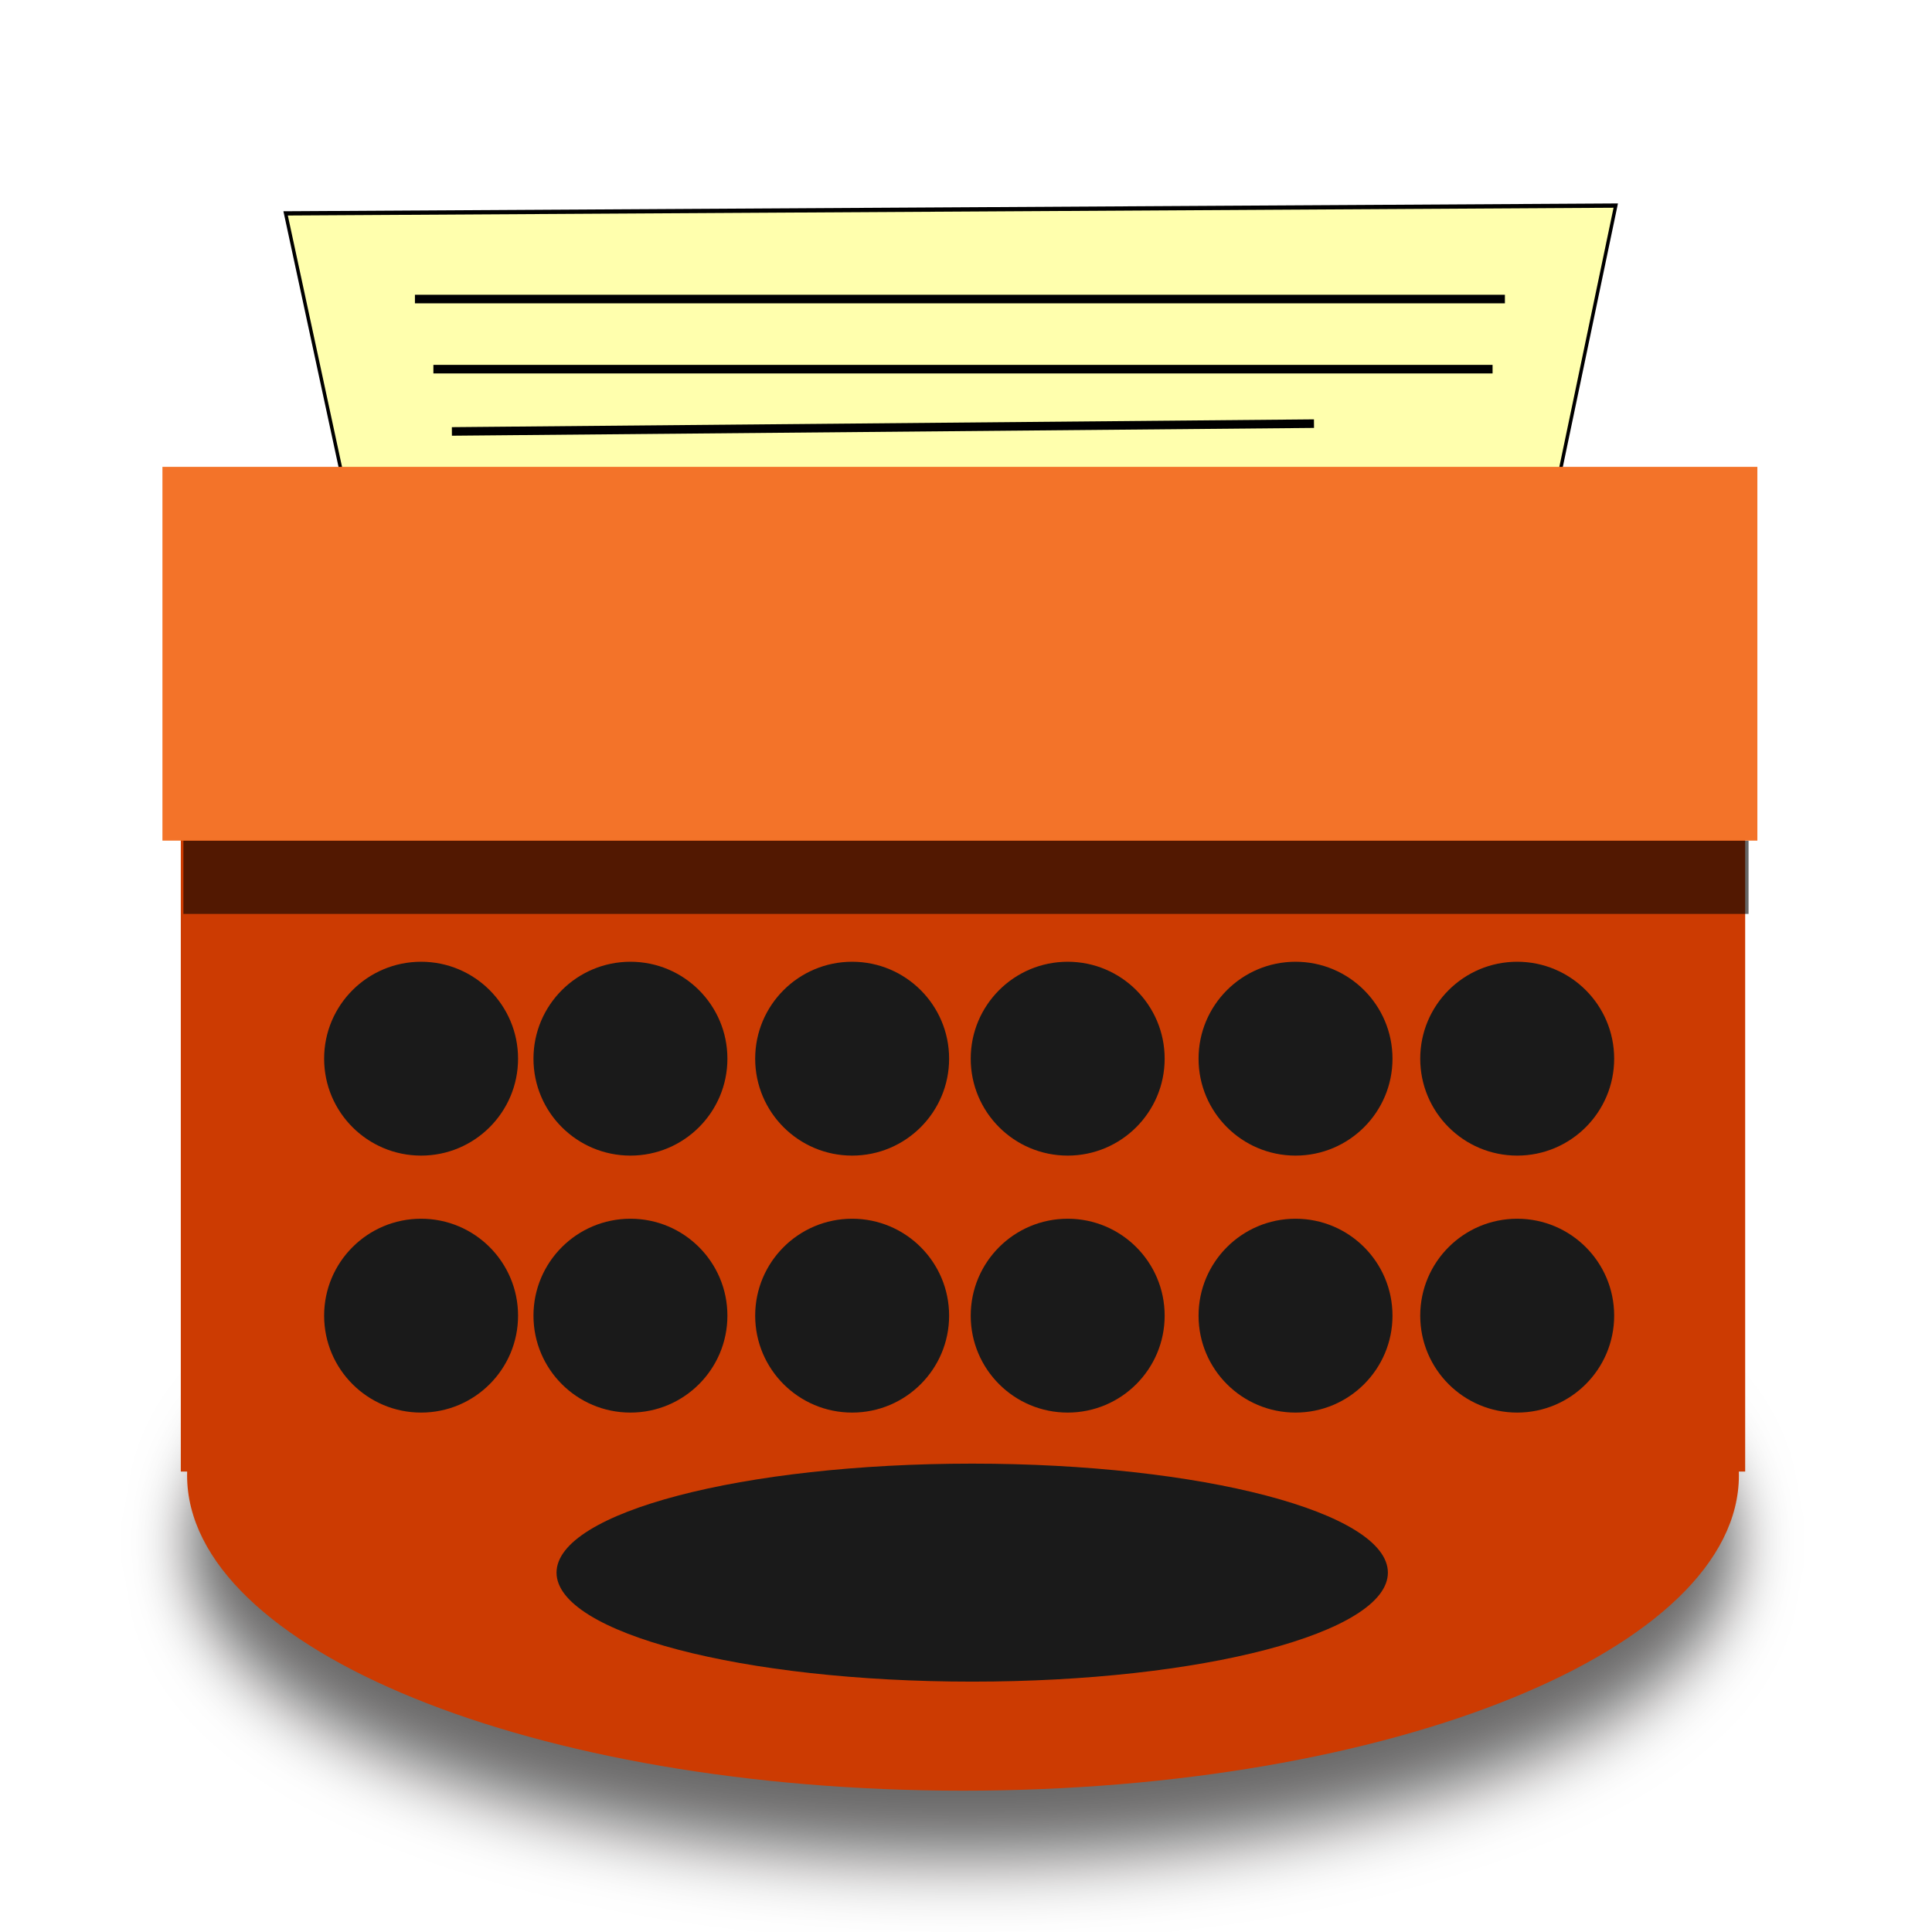
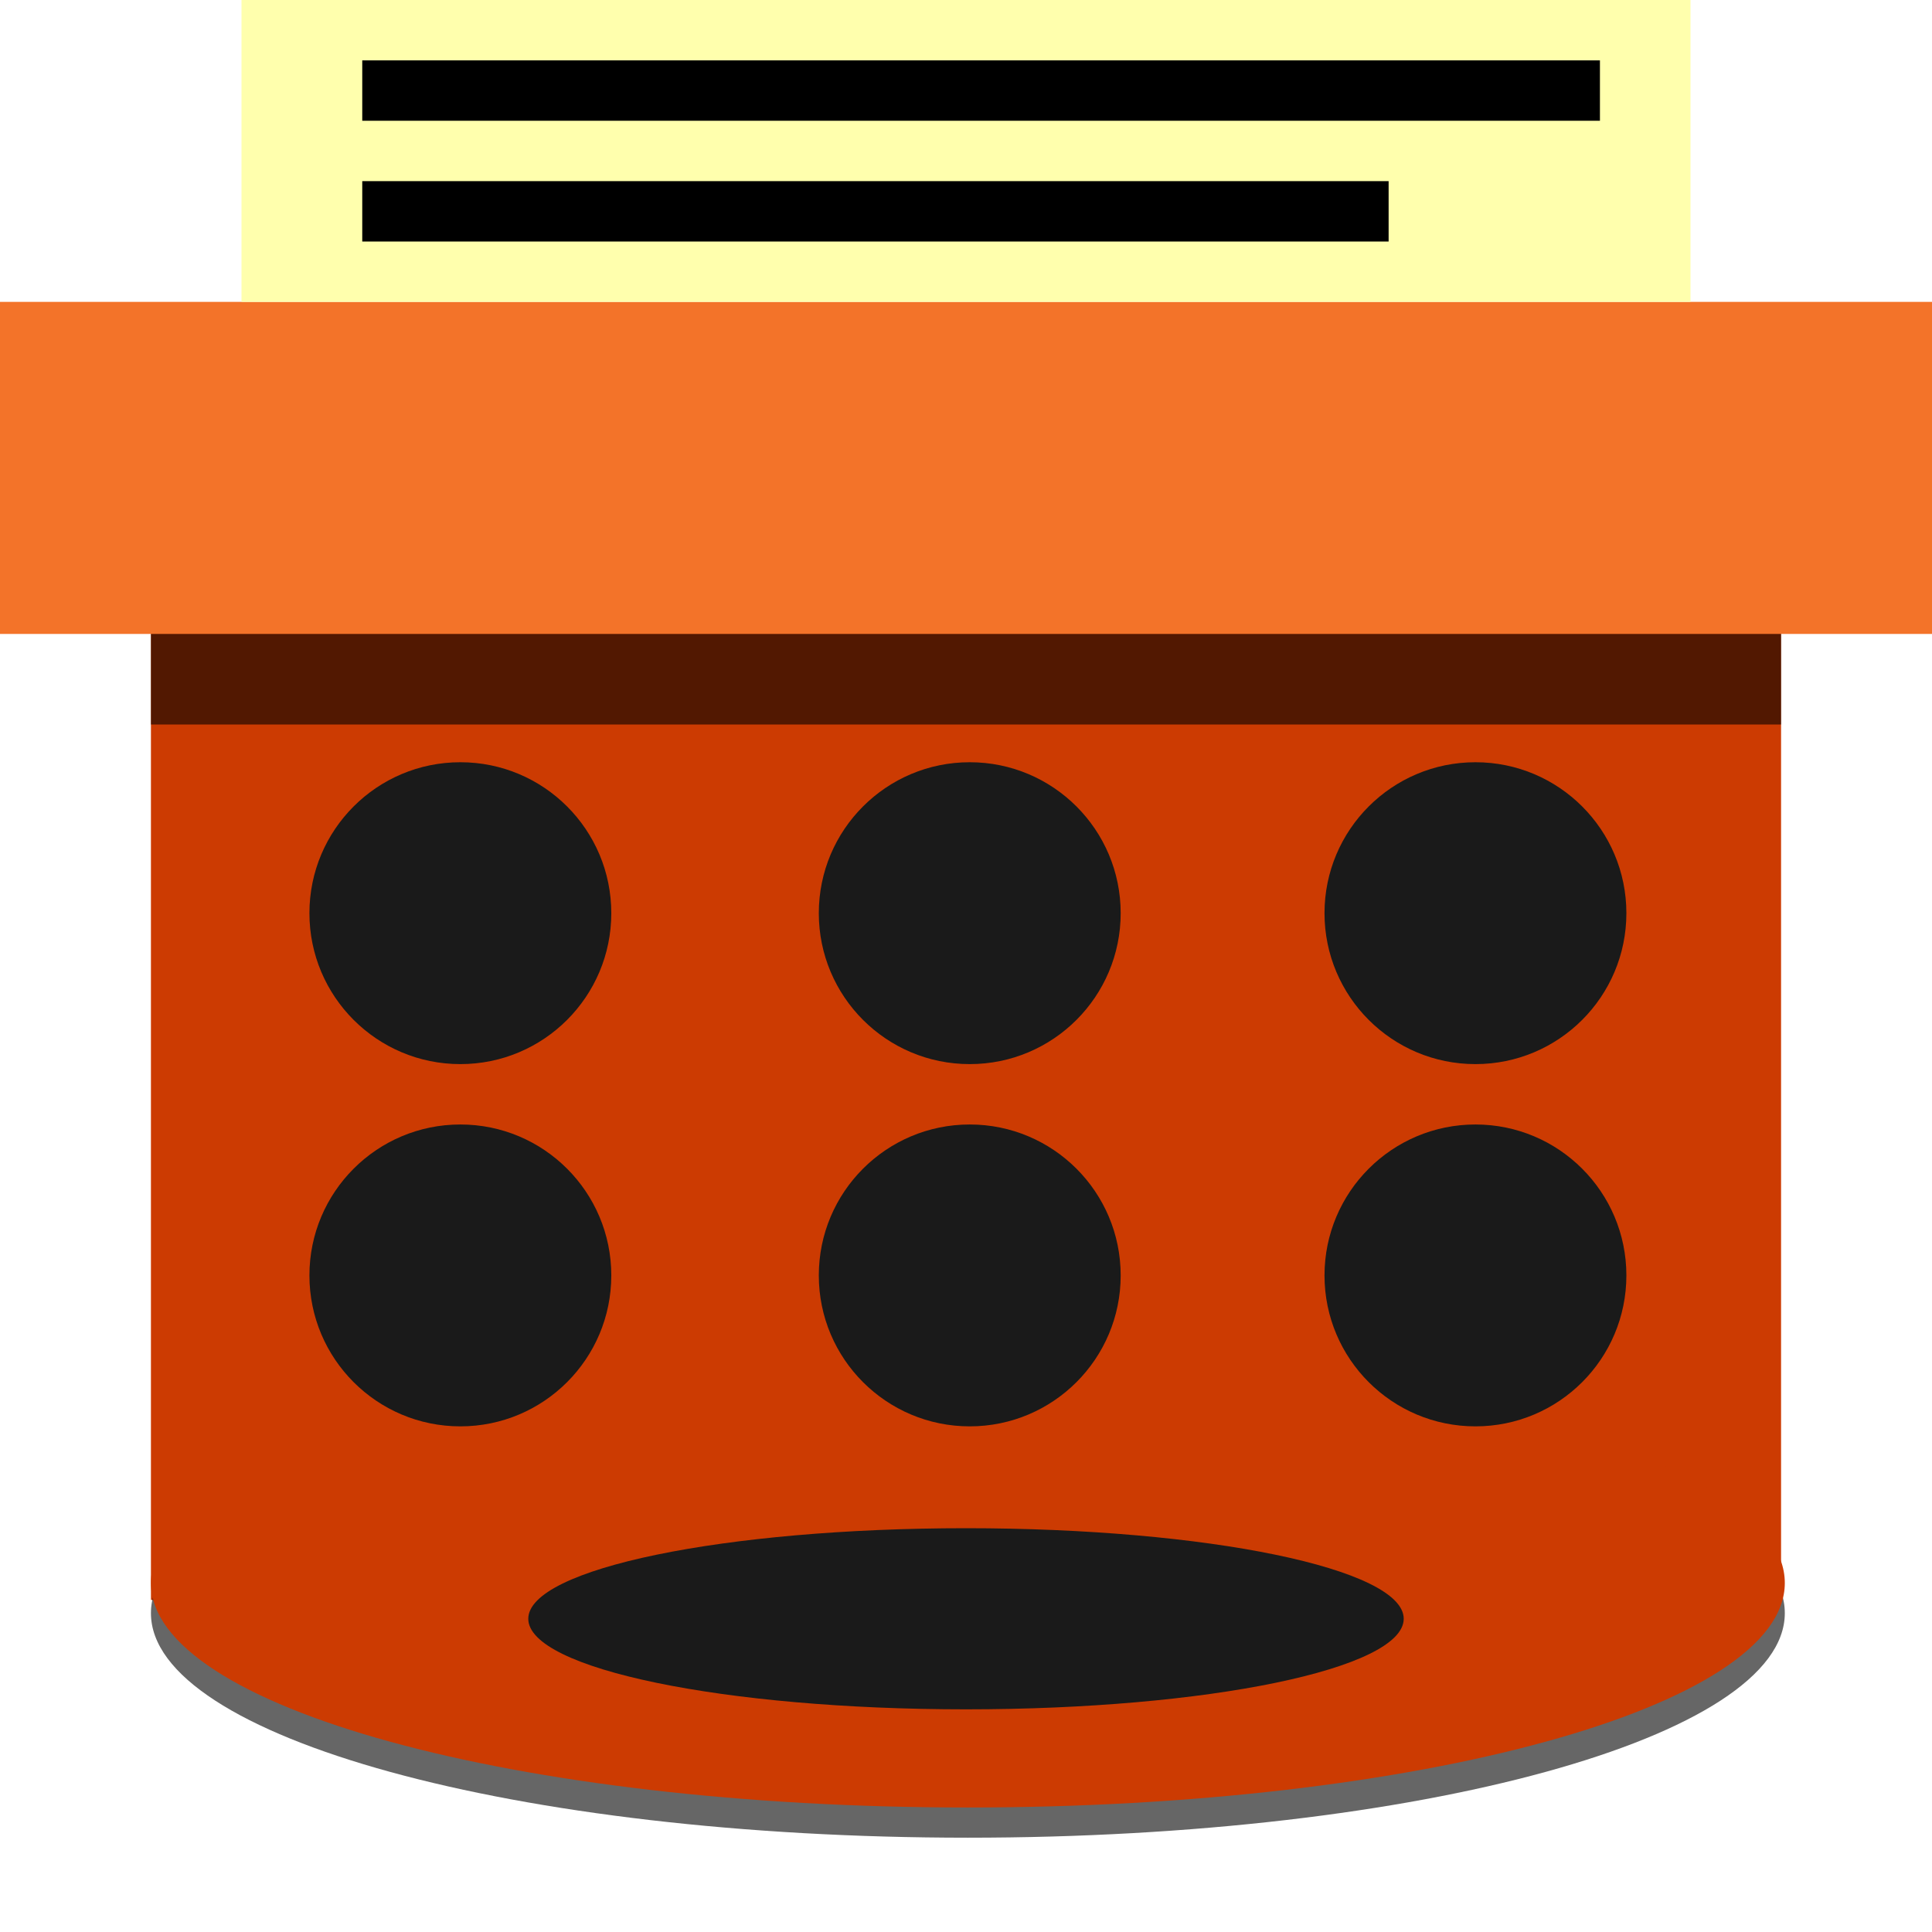
<svg xmlns="http://www.w3.org/2000/svg" xmlns:xlink="http://www.w3.org/1999/xlink" id="svg4505" height="32" width="32" version="1.1">
  <defs id="defs4507">
    <linearGradient id="linearGradient3820-7-2-2">
      <stop offset="0" style="stop-color:#3d3d3d;stop-opacity:1" id="stop3822-2-6-36" />
      <stop offset="0.5" style="stop-color:#686868;stop-opacity:0.498" id="stop3864-8-7-6" />
      <stop offset="1" style="stop-color:#686868;stop-opacity:0" id="stop3824-1-2-4" />
    </linearGradient>
    <radialGradient gradientTransform="matrix(0.1752454,0,0,0.05575992,-1.37681,18.11914)" gradientUnits="userSpaceOnUse" xlink:href="#linearGradient3820-7-2-2" id="radialGradient3043" fy="186.171" fx="99.157" r="62.769" cy="186.171" cx="99.157" />
    <linearGradient gradientTransform="matrix(0.7297297,0,0,0.7297297,-36.34608,-2.503931)" gradientUnits="userSpaceOnUse" xlink:href="#linearGradient4011" id="linearGradient3012" y2="44.341" x2="71.204" y1="6.238" x1="71.204" />
    <linearGradient id="linearGradient4011">
      <stop offset="0" style="stop-color:#ffffff;stop-opacity:1" id="stop4013" />
      <stop offset="0.508" style="stop-color:#ffffff;stop-opacity:0.235" id="stop4015" />
      <stop offset="0.835" style="stop-color:#ffffff;stop-opacity:0.157" id="stop4017" />
      <stop offset="1" style="stop-color:#ffffff;stop-opacity:0.392" id="stop4019" />
    </linearGradient>
    <linearGradient id="linearGradient2867-449-88-871-390-598-476-591-434-148-57-177-3-8-8">
      <stop offset="0" style="stop-color:#95a3ab;stop-opacity:1" id="stop3750-8-9-0" />
      <stop offset="0.262" style="stop-color:#667885;stop-opacity:1" id="stop3752-3-2-2" />
      <stop offset="0.705" style="stop-color:#485a6c;stop-opacity:1" id="stop3754-7-2-2-9" />
      <stop offset="1" style="stop-color:#273445;stop-opacity:1" id="stop3756-9-3-05" />
    </linearGradient>
    <linearGradient id="linearGradient4632-92-3-0-8-1-6-6">
      <stop offset="0" style="stop-color:#fafafa;stop-opacity:1" id="stop4634-68-8-0-2-9-1-1" />
      <stop offset="1" style="stop-color:#e1e1e1;stop-opacity:1" id="stop4636-8-21-7-1-4-9-4" />
    </linearGradient>
    <linearGradient id="linearGradient4011-7-8">
      <stop offset="0" style="stop-color:#ffffff;stop-opacity:1" id="stop4013-4" />
      <stop offset="0.508" style="stop-color:#ffffff;stop-opacity:0.235" id="stop4015-61" />
      <stop offset="0.835" style="stop-color:#ffffff;stop-opacity:0.157" id="stop4017-2" />
      <stop offset="1" style="stop-color:#ffffff;stop-opacity:0.392" id="stop4019-2" />
    </linearGradient>
    <linearGradient gradientTransform="matrix(0.3513513,0,0,0.3513513,-1.203669,15.0907)" gradientUnits="userSpaceOnUse" xlink:href="#linearGradient4011-7-8" id="linearGradient3364" y2="42.884" x2="71.204" y1="7.831" x1="71.204" />
    <radialGradient gradientTransform="matrix(0,0.8532606,-0.9026479,-2.322444e-8,31.6272,11.64569)" gradientUnits="userSpaceOnUse" xlink:href="#linearGradient4632-92-3-0-8-1-6-6" id="radialGradient3370" fy="8.45" fx="6.275" r="20" cy="8.45" cx="6.275" />
    <radialGradient gradientTransform="matrix(0,3.536587,-3.741287,-9.6260457e-8,47.61309,-13.69989)" gradientUnits="userSpaceOnUse" xlink:href="#linearGradient2867-449-88-871-390-598-476-591-434-148-57-177-3-8-8" id="radialGradient3386" fy="8.45" fx="1.198" r="20" cy="8.45" cx="1.198" />
    <linearGradient gradientTransform="matrix(0.8074983,0,0,0.833744,46.32299,-10.00994)" gradientUnits="userSpaceOnUse" xlink:href="#linearGradient3104-8-8-97-4-6-2-0-1-4-0-5-8-3-9-1-4" id="linearGradient3373-2" y2="5.176" x2="-95.838" y1="54.2" x1="-95.838" />
    <linearGradient id="linearGradient3104-8-8-97-4-6-2-0-1-4-0-5-8-3-9-1-4">
      <stop offset="0" style="stop-color:#000000;stop-opacity:0.322" id="stop3106-5-4-3-5-0-1-61-9-2-7-3-3-2-6-9-2" />
      <stop offset="1" style="stop-color:#000000;stop-opacity:0.278" id="stop3108-4-3-7-8-2-4-01-9-9-0-6-4-3-7-7-3" />
    </linearGradient>
-     <radialGradient cx="99.157" cy="186.171" r="62.769" fx="99.157" fy="186.171" id="radialGradient3018" xlink:href="#linearGradient3820-7-2-2" gradientUnits="userSpaceOnUse" gradientTransform="matrix(0.2708338,0,0,0.08762273,-2.855072,25.18723)" />
-     <linearGradient x1="71.204" y1="7.831" x2="71.204" y2="42.884" id="linearGradient3741" xlink:href="#linearGradient4011" gradientUnits="userSpaceOnUse" gradientTransform="matrix(0.5135135,0,0,0.5135135,-0.836132,22.97872)" />
-     <radialGradient cx="62.625" cy="4.625" r="10.625" fx="62.625" fy="4.625" id="radialGradient3748" xlink:href="#linearGradient3104-8-8-97-4-6-2-0-1-4-0-5-8-3-9-1-4" gradientUnits="userSpaceOnUse" gradientTransform="matrix(1.129412,0,0,0.2823525,-34.72941,43.69412)" />
-     <radialGradient r="20" fy="8.45" fx="6.275" cy="8.45" cx="6.275" gradientTransform="matrix(0,1.218944,-1.289497,-3.3177771e-8,46.89601,18.35099)" gradientUnits="userSpaceOnUse" id="radialGradient3398" xlink:href="#linearGradient4632-92-3-0-8-1-6-6" />
-     <linearGradient y2="5.176" x2="-95.838" y1="54.2" x1="-95.838" gradientTransform="matrix(0.8074983,0,0,0.833744,113.0116,-2.35899)" gradientUnits="userSpaceOnUse" id="linearGradient4200-6" xlink:href="#linearGradient3104-8-8-97-4-6-2-0-1-4-0-5-8-3-9-1-4" />
-     <linearGradient xlink:href="#linearGradient4011" id="linearGradient3540" gradientUnits="userSpaceOnUse" gradientTransform="matrix(1.054054,0,0,1.054054,-51.611,-2.727901)" x1="71.204" y1="6.238" x2="71.204" y2="44.341" />
-     <radialGradient xlink:href="#linearGradient2867-449-88-871-390-598-476-591-434-148-57-177-3-8-8" id="radialGradient3543" gradientUnits="userSpaceOnUse" gradientTransform="matrix(0,5.000002,-5.289406,-1.3609237e-7,68.69436,-17.9895)" cx="1.198" cy="8.45" fx="1.198" fy="8.45" r="20" />
-     <linearGradient id="linearGradient4806">
-       <stop offset="0" style="stop-color:#ffffff;stop-opacity:1" id="stop4808" />
-       <stop offset="0.424" style="stop-color:#ffffff;stop-opacity:0.235" id="stop4810" />
-       <stop offset="0.821" style="stop-color:#ffffff;stop-opacity:0.157" id="stop4812" />
-       <stop offset="1" style="stop-color:#ffffff;stop-opacity:0.392" id="stop4814" />
-     </linearGradient>
-     <linearGradient gradientTransform="matrix(2.326875,0,0,2.326875,-135.9447,-32.84278)" gradientUnits="userSpaceOnUse" xlink:href="#linearGradient4806" id="linearGradient3293" y2="40.496" x2="71.204" y1="15.369" x1="71.204" />
-     <linearGradient gradientTransform="matrix(0.7297297,0,0,0.7297297,-4.346082,29.49607)" gradientUnits="userSpaceOnUse" xlink:href="#linearGradient4011" id="linearGradient3306" y2="42.884" x2="71.204" y1="7.831" x1="71.204" />
-     <linearGradient gradientTransform="matrix(1.115117,0,0,1.151361,154.3493,-4.97194)" gradientUnits="userSpaceOnUse" xlink:href="#linearGradient3104-8-8-97-4-6-2-0-1-4-0-5-8-3-9-1-4" id="linearGradient3315" y2="5.176" x2="-95.838" y1="54.2" x1="-95.838" />
-     <radialGradient gradientTransform="matrix(0,7.195125,-7.611584,-1.9584024e-7,96.31628,-28.42392)" gradientUnits="userSpaceOnUse" xlink:href="#linearGradient2867-449-88-871-390-598-476-591-434-148-57-177-3-8-8" id="radialGradient3328" fy="8.45" fx="1.198" r="20" cy="8.45" cx="1.198" />
-     <radialGradient gradientTransform="matrix(1.317647,0,0,0.37647,-34.51765,58.25882)" gradientUnits="userSpaceOnUse" xlink:href="#linearGradient3104-8-8-97-4-6-2-0-1-4-0-5-8-3-9-1-4" id="radialGradient3384" fy="4.625" fx="62.625" r="10.625" cy="4.625" cx="62.625" />
-     <radialGradient gradientTransform="matrix(0,1.706521,-1.805296,-4.6448879e-8,63.25441,23.29139)" gradientUnits="userSpaceOnUse" xlink:href="#linearGradient4632-92-3-0-8-1-6-6" id="radialGradient3399" fy="8.45" fx="6.275" r="20" cy="8.45" cx="6.275" />
-     <radialGradient r="62.769" fy="185.297" fx="99.189" cy="185.297" cx="99.189" gradientTransform="matrix(0.3823536,7.5555777e-8,-1.8372241e-8,0.1115198,-5.925427,36.33585)" gradientUnits="userSpaceOnUse" id="radialGradient3300-9" xlink:href="#linearGradient3104-8-8-97-4-6-2-0-1-4-0-5-8-3-9-1-4" />
-     <radialGradient r="62.769" fy="185.297" fx="99.189" cy="185.297" cx="99.189" gradientTransform="matrix(0.2549024,5.3967361e-8,-1.2248161e-8,0.07965545,6.716382,44.24067)" gradientUnits="userSpaceOnUse" id="radialGradient4192" xlink:href="#linearGradient3104-8-8-97-4-6-2-0-1-4-0-5-8-3-9-1-4" />
-     <linearGradient y2="40.496" x2="71.204" y1="15.369" x1="71.204" gradientTransform="matrix(4.16388,0,0,4.16388,-236.0326,-50.53443)" gradientUnits="userSpaceOnUse" id="linearGradient3118" xlink:href="#linearGradient4806" />
-     <radialGradient r="62.769" fy="186.171" fx="99.157" cy="186.171" cx="99.157" gradientTransform="matrix(0.6850502,0,0,0.2150277,-3.927532,68.46817)" gradientUnits="userSpaceOnUse" id="radialGradient3163" xlink:href="#linearGradient3820-7-2-2" />
-     <linearGradient id="linearGradient3242-7-3-8-0-4-58-06">
-       <stop id="stop3244-5-8-5-6-4-3-8" style="stop-color:#cdf87e;stop-opacity:1" offset="0" />
-       <stop id="stop3246-9-5-1-5-3-0-7" style="stop-color:#a2e34f;stop-opacity:1" offset="0.262" />
-       <stop id="stop3248-7-2-0-7-5-35-9" style="stop-color:#68b723;stop-opacity:1" offset="0.661" />
-       <stop id="stop3250-8-2-8-5-6-40-4" style="stop-color:#1d7e0d;stop-opacity:1" offset="1" />
-     </linearGradient>
-     <radialGradient cx="66.127" cy="48.768" r="31" fx="66.127" fy="48.768" id="radialGradient3381" xlink:href="#linearGradient3242-7-3-8-0-4-58-06" gradientUnits="userSpaceOnUse" gradientTransform="matrix(0,2.423525,-2.639279,0,226.369,-84.88818)" />
-     <linearGradient x1="24.139" y1="9.176" x2="24.139" y2="37.13" id="linearGradient3030" xlink:href="#linearGradient4361" gradientUnits="userSpaceOnUse" gradientTransform="matrix(2.113467,0,0,1.645562,50.72421,61.89995)" />
-     <linearGradient id="linearGradient4361">
-       <stop id="stop4363" style="stop-color:#ffffff;stop-opacity:1" offset="0" />
-       <stop id="stop4365" style="stop-color:#ffffff;stop-opacity:0.235" offset="0" />
-       <stop id="stop4367" style="stop-color:#ffffff;stop-opacity:0.157" offset="1" />
-       <stop id="stop4369" style="stop-color:#ffffff;stop-opacity:0.392" offset="1" />
-     </linearGradient>
-     <linearGradient x1="24.139" y1="19.795" x2="24.139" y2="26.485" id="linearGradient3030-1" xlink:href="#linearGradient4351" gradientUnits="userSpaceOnUse" gradientTransform="matrix(1.659245,0,0,2.092852,60.83215,51.57179)" />
-     <linearGradient id="linearGradient4351">
-       <stop id="stop4353" style="stop-color:#ffffff;stop-opacity:1" offset="0" />
-       <stop id="stop4355" style="stop-color:#ffffff;stop-opacity:0.235" offset="0" />
-       <stop id="stop4357" style="stop-color:#ffffff;stop-opacity:0.157" offset="1" />
-       <stop id="stop4359" style="stop-color:#ffffff;stop-opacity:0.392" offset="1" />
-     </linearGradient>
-     <radialGradient gradientTransform="matrix(-9.9735355e-6,17.90064,18.57144,0,-152.285,218.151)" gradientUnits="userSpaceOnUse" xlink:href="#linearGradient2867-449-88-871-390-598-476-591-434-148-57-177-3-8-8" id="radialGradient3183" fy="11.546" fx="-14.891" r="20" cy="11.546" cx="-14.891" />
-     <filter height="1.271" y="-0.135" width="1.087" x="-0.044" id="filter6943" style="color-interpolation-filters:sRGB">
-       <feGaussianBlur id="feGaussianBlur6945" stdDeviation="0.831" />
-     </filter>
  </defs>
-   <g transform="matrix(0.5609778,0,0,0.7093966,-2.205198,-6.584488)" id="layer1">
-     <path style="opacity:1;fill:#ffffad;fill-opacity:1;fill-rule:evenodd;stroke:#000000;stroke-width:0.1;stroke-linecap:butt;stroke-linejoin:miter;stroke-miterlimit:4;stroke-dasharray:none;stroke-opacity:1" d="m 14,20.264 -1.636,-6 39.273,-0.182 -1.636,6.182 z" id="path4218" />
-     <path style="fill:none;fill-rule:evenodd;stroke:#000000;stroke-width:0.2;stroke-linecap:butt;stroke-linejoin:miter;stroke-miterlimit:4;stroke-dasharray:none;stroke-opacity:1" d="m 16.182,16.264 32.182,0" id="path4246" />
-     <path style="fill:none;fill-rule:evenodd;stroke:#000000;stroke-width:0.2;stroke-linecap:butt;stroke-linejoin:miter;stroke-miterlimit:4;stroke-dasharray:none;stroke-opacity:1" d="m 16.727,17.901 31.091,0 0.182,0" id="path4248" />
-     <path style="fill:none;fill-rule:evenodd;stroke:#000000;stroke-width:0.2;stroke-linecap:butt;stroke-linejoin:miter;stroke-miterlimit:4;stroke-dasharray:none;stroke-opacity:1" d="M 17.273,19.355 42.727,19.173" id="path4252" />
-     <ellipse ry="7.364" rx="22.909" cy="45.284" cx="32.364" id="ellipse6545" style="opacity:0.6;fill:#030101;fill-opacity:1;fill-rule:nonzero;stroke:none;stroke-linecap:square;stroke-linejoin:bevel;stroke-opacity:1;filter:url(#filter6943)" />
-     <rect y="48.71" x="17.794" height="3.114" width="30.515" id="rect6543" style="opacity:0.199;fill:none;fill-opacity:0.859;fill-rule:nonzero;stroke:none;stroke-width:0.088;stroke-linecap:square;stroke-linejoin:miter;stroke-miterlimit:4;stroke-dasharray:none;stroke-opacity:0" />
-     <text xml:space="preserve" style="font-style:normal;font-weight:normal;font-size:15px;line-height:125%;font-family:sans-serif;letter-spacing:0px;word-spacing:0px;fill:#000000;fill-opacity:1;stroke:none;stroke-width:1px;stroke-linecap:butt;stroke-linejoin:miter;stroke-opacity:1" x="22.182" y="14.727" id="text4238">
-       <tspan id="tspan4240" x="22.182" y="14.727" />
-     </text>
-     <ellipse style="opacity:1;fill:#cc3b02;fill-opacity:1;fill-rule:nonzero;stroke:none;stroke-linecap:square;stroke-linejoin:bevel;stroke-opacity:1" id="path3360" cx="32.364" cy="43.727" rx="22.909" ry="7.364" />
-     <rect style="fill:#cc3b02;fill-opacity:1;fill-rule:nonzero;stroke:none;stroke-width:0.992;stroke-linecap:square;stroke-linejoin:bevel;stroke-opacity:1" id="rect3362" width="46.189" height="21.098" x="9.269" y="22.542" />
-     <ellipse ry="2.863" rx="2.263" transform="matrix(0,-1,1,0,0,0)" style="fill:#1a1a1a;fill-opacity:1;fill-rule:nonzero;stroke:none;stroke-linecap:square;stroke-linejoin:bevel;stroke-opacity:1" id="path3366" cx="-34" cy="16.364" />
-     <rect style="fill:#f37329;fill-opacity:1;fill-rule:nonzero;stroke:none;stroke-linecap:square;stroke-linejoin:bevel;stroke-opacity:1" id="rect3364" width="47.091" height="8.727" x="8.727" y="20.182" />
-     <ellipse transform="matrix(0,1,-1,0,0,0)" ry="2.863" rx="2.263" cy="-22.545" cx="34" id="circle3370" style="fill:#1a1a1a;fill-opacity:1;fill-rule:nonzero;stroke:none;stroke-linecap:square;stroke-linejoin:bevel;stroke-opacity:1" />
-     <ellipse transform="matrix(0,1,-1,0,0,0)" ry="2.863" rx="2.263" style="fill:#1a1a1a;fill-opacity:1;fill-rule:nonzero;stroke:none;stroke-linecap:square;stroke-linejoin:bevel;stroke-opacity:1" id="circle3372" cx="34" cy="-29.091" />
-     <ellipse transform="matrix(0,1,-1,0,0,0)" ry="2.863" rx="2.263" cy="-35.455" cx="34" id="circle3374" style="fill:#1a1a1a;fill-opacity:1;fill-rule:nonzero;stroke:none;stroke-linecap:square;stroke-linejoin:bevel;stroke-opacity:1" />
-     <ellipse transform="matrix(0,1,-1,0,0,0)" ry="2.863" rx="2.263" style="fill:#1a1a1a;fill-opacity:1;fill-rule:nonzero;stroke:none;stroke-linecap:square;stroke-linejoin:bevel;stroke-opacity:1" id="circle3376" cx="34" cy="-42.182" />
-     <ellipse transform="matrix(0,1,-1,0,0,0)" ry="2.863" rx="2.263" cy="-48.727" cx="34" id="circle3378" style="fill:#1a1a1a;fill-opacity:1;fill-rule:nonzero;stroke:none;stroke-linecap:square;stroke-linejoin:bevel;stroke-opacity:1" />
-     <ellipse transform="matrix(0,1,-1,0,0,0)" ry="2.863" rx="2.263" cy="-16.364" cx="40" id="circle3380" style="fill:#1a1a1a;fill-opacity:1;fill-rule:nonzero;stroke:none;stroke-linecap:square;stroke-linejoin:bevel;stroke-opacity:1" />
-     <ellipse transform="matrix(0,1,-1,0,0,0)" ry="2.863" rx="2.263" style="fill:#1a1a1a;fill-opacity:1;fill-rule:nonzero;stroke:none;stroke-linecap:square;stroke-linejoin:bevel;stroke-opacity:1" id="circle3382" cx="40" cy="-22.545" />
-     <ellipse transform="matrix(0,1,-1,0,0,0)" ry="2.863" rx="2.263" cy="-29.091" cx="40" id="circle3384" style="fill:#1a1a1a;fill-opacity:1;fill-rule:nonzero;stroke:none;stroke-linecap:square;stroke-linejoin:bevel;stroke-opacity:1" />
-     <ellipse transform="matrix(0,1,-1,0,0,0)" ry="2.863" rx="2.263" style="fill:#1a1a1a;fill-opacity:1;fill-rule:nonzero;stroke:none;stroke-linecap:square;stroke-linejoin:bevel;stroke-opacity:1" id="circle3386" cx="40" cy="-35.455" />
-     <ellipse transform="matrix(0,1,-1,0,0,0)" ry="2.863" rx="2.263" cy="-42.182" cx="40" id="circle3388" style="fill:#1a1a1a;fill-opacity:1;fill-rule:nonzero;stroke:none;stroke-linecap:square;stroke-linejoin:bevel;stroke-opacity:1" />
-     <ellipse transform="matrix(0,1,-1,0,0,0)" ry="2.863" rx="2.263" style="fill:#1a1a1a;fill-opacity:1;fill-rule:nonzero;stroke:none;stroke-linecap:square;stroke-linejoin:bevel;stroke-opacity:1" id="circle3390" cx="40" cy="-48.727" />
-     <ellipse style="fill:#1a1a1a;fill-opacity:1;fill-rule:nonzero;stroke:none;stroke-linecap:square;stroke-linejoin:bevel;stroke-opacity:1" id="circle3392" cx="32.636" cy="46" rx="12.273" ry="2.545" />
-     <path style="opacity:0.6;fill:none;fill-rule:evenodd;stroke:#000000;stroke-width:1.06px;stroke-linecap:butt;stroke-linejoin:miter;stroke-opacity:1" d="m 9.876,29.442 0,0.648 45.152,0 0,-0.648 z" id="path4234" />
-   </g>
+   <rect style="opacity:1;fill:#cc3b02;fill-opacity:1;fill-rule:nonzero;stroke:none;stroke-width:2;stroke-linecap:square;stroke-linejoin:miter;stroke-miterlimit:4;stroke-dasharray:none;stroke-opacity:1" id="rect4174" width="27" height="19" x="2.5" y="7.5" />
+   <rect style="opacity:0.6;fill:#000000;fill-opacity:1;fill-rule:nonzero;stroke:none;stroke-width:2;stroke-linecap:square;stroke-linejoin:miter;stroke-miterlimit:4;stroke-dasharray:none;stroke-opacity:1" id="rect4206" width="27" height="2" x="2.5" y="10" />
+   <ellipse ry="3.719" rx="13.531" cy="26.719" cx="16.031" id="ellipse4184" style="opacity:0.6;fill:#000000;fill-opacity:1;fill-rule:nonzero;stroke:none;stroke-width:2;stroke-linecap:square;stroke-linejoin:miter;stroke-miterlimit:4;stroke-dasharray:none;stroke-opacity:1" />
+   <rect style="opacity:1;fill:#f37329;fill-opacity:1;fill-rule:nonzero;stroke:none;stroke-width:2;stroke-linecap:square;stroke-linejoin:miter;stroke-miterlimit:4;stroke-dasharray:none;stroke-opacity:1" id="rect4176" width="32" height="5.5" x="0" y="5" />
+   <rect style="opacity:1;fill:#ffffad;fill-opacity:1;fill-rule:nonzero;stroke:none;stroke-width:2;stroke-linecap:square;stroke-linejoin:miter;stroke-miterlimit:4;stroke-dasharray:none;stroke-opacity:1" id="rect4178" width="24" height="5" x="4" y="0" />
+   <ellipse style="opacity:1;fill:#cc3b02;fill-opacity:1;fill-rule:nonzero;stroke:none;stroke-width:2;stroke-linecap:square;stroke-linejoin:miter;stroke-miterlimit:4;stroke-dasharray:none;stroke-opacity:1" id="path4182" cx="16.031" cy="26.219" rx="13.531" ry="3.719" />
+   <path style="fill:none;fill-rule:evenodd;stroke:#000000;stroke-width:1px;stroke-linecap:butt;stroke-linejoin:miter;stroke-opacity:1" d="m 6,1.5 c 20.5,0 20.5,0 20.5,0" id="path4186" />
+   <path style="fill:none;fill-rule:evenodd;stroke:#000000;stroke-width:1px;stroke-linecap:butt;stroke-linejoin:miter;stroke-opacity:1" d="m 6,3.5 c 17,0 17,0 17,0" id="path4188" />
+   <circle style="opacity:1;fill:#1a1a1a;fill-opacity:1;fill-rule:nonzero;stroke:none;stroke-width:2;stroke-linecap:square;stroke-linejoin:miter;stroke-miterlimit:4;stroke-dasharray:none;stroke-opacity:1" id="path4192" cx="7.625" cy="15.125" r="2.5" />
+   <circle r="2.5" cy="15.125" cx="16.062" id="circle4194" style="opacity:1;fill:#1a1a1a;fill-opacity:1;fill-rule:nonzero;stroke:none;stroke-width:2;stroke-linecap:square;stroke-linejoin:miter;stroke-miterlimit:4;stroke-dasharray:none;stroke-opacity:1" />
+   <circle style="opacity:1;fill:#1a1a1a;fill-opacity:1;fill-rule:nonzero;stroke:none;stroke-width:2;stroke-linecap:square;stroke-linejoin:miter;stroke-miterlimit:4;stroke-dasharray:none;stroke-opacity:1" id="circle4196" cx="24.438" cy="15.125" r="2.5" />
+   <circle r="2.5" cy="21.125" cx="7.625" id="circle4198" style="opacity:1;fill:#1a1a1a;fill-opacity:1;fill-rule:nonzero;stroke:none;stroke-width:2;stroke-linecap:square;stroke-linejoin:miter;stroke-miterlimit:4;stroke-dasharray:none;stroke-opacity:1" />
+   <circle style="opacity:1;fill:#1a1a1a;fill-opacity:1;fill-rule:nonzero;stroke:none;stroke-width:2;stroke-linecap:square;stroke-linejoin:miter;stroke-miterlimit:4;stroke-dasharray:none;stroke-opacity:1" id="circle4200" cx="16.062" cy="21.125" r="2.5" />
+   <circle r="2.5" cy="21.125" cx="24.438" id="circle4202" style="opacity:1;fill:#1a1a1a;fill-opacity:1;fill-rule:nonzero;stroke:none;stroke-width:2;stroke-linecap:square;stroke-linejoin:miter;stroke-miterlimit:4;stroke-dasharray:none;stroke-opacity:1" />
+   <ellipse style="opacity:1;fill:#1a1a1a;fill-opacity:1;fill-rule:nonzero;stroke:none;stroke-width:2;stroke-linecap:square;stroke-linejoin:miter;stroke-miterlimit:4;stroke-dasharray:none;stroke-opacity:1" id="path4204" cx="16" cy="26.812" rx="7.25" ry="1.5" />
</svg>
